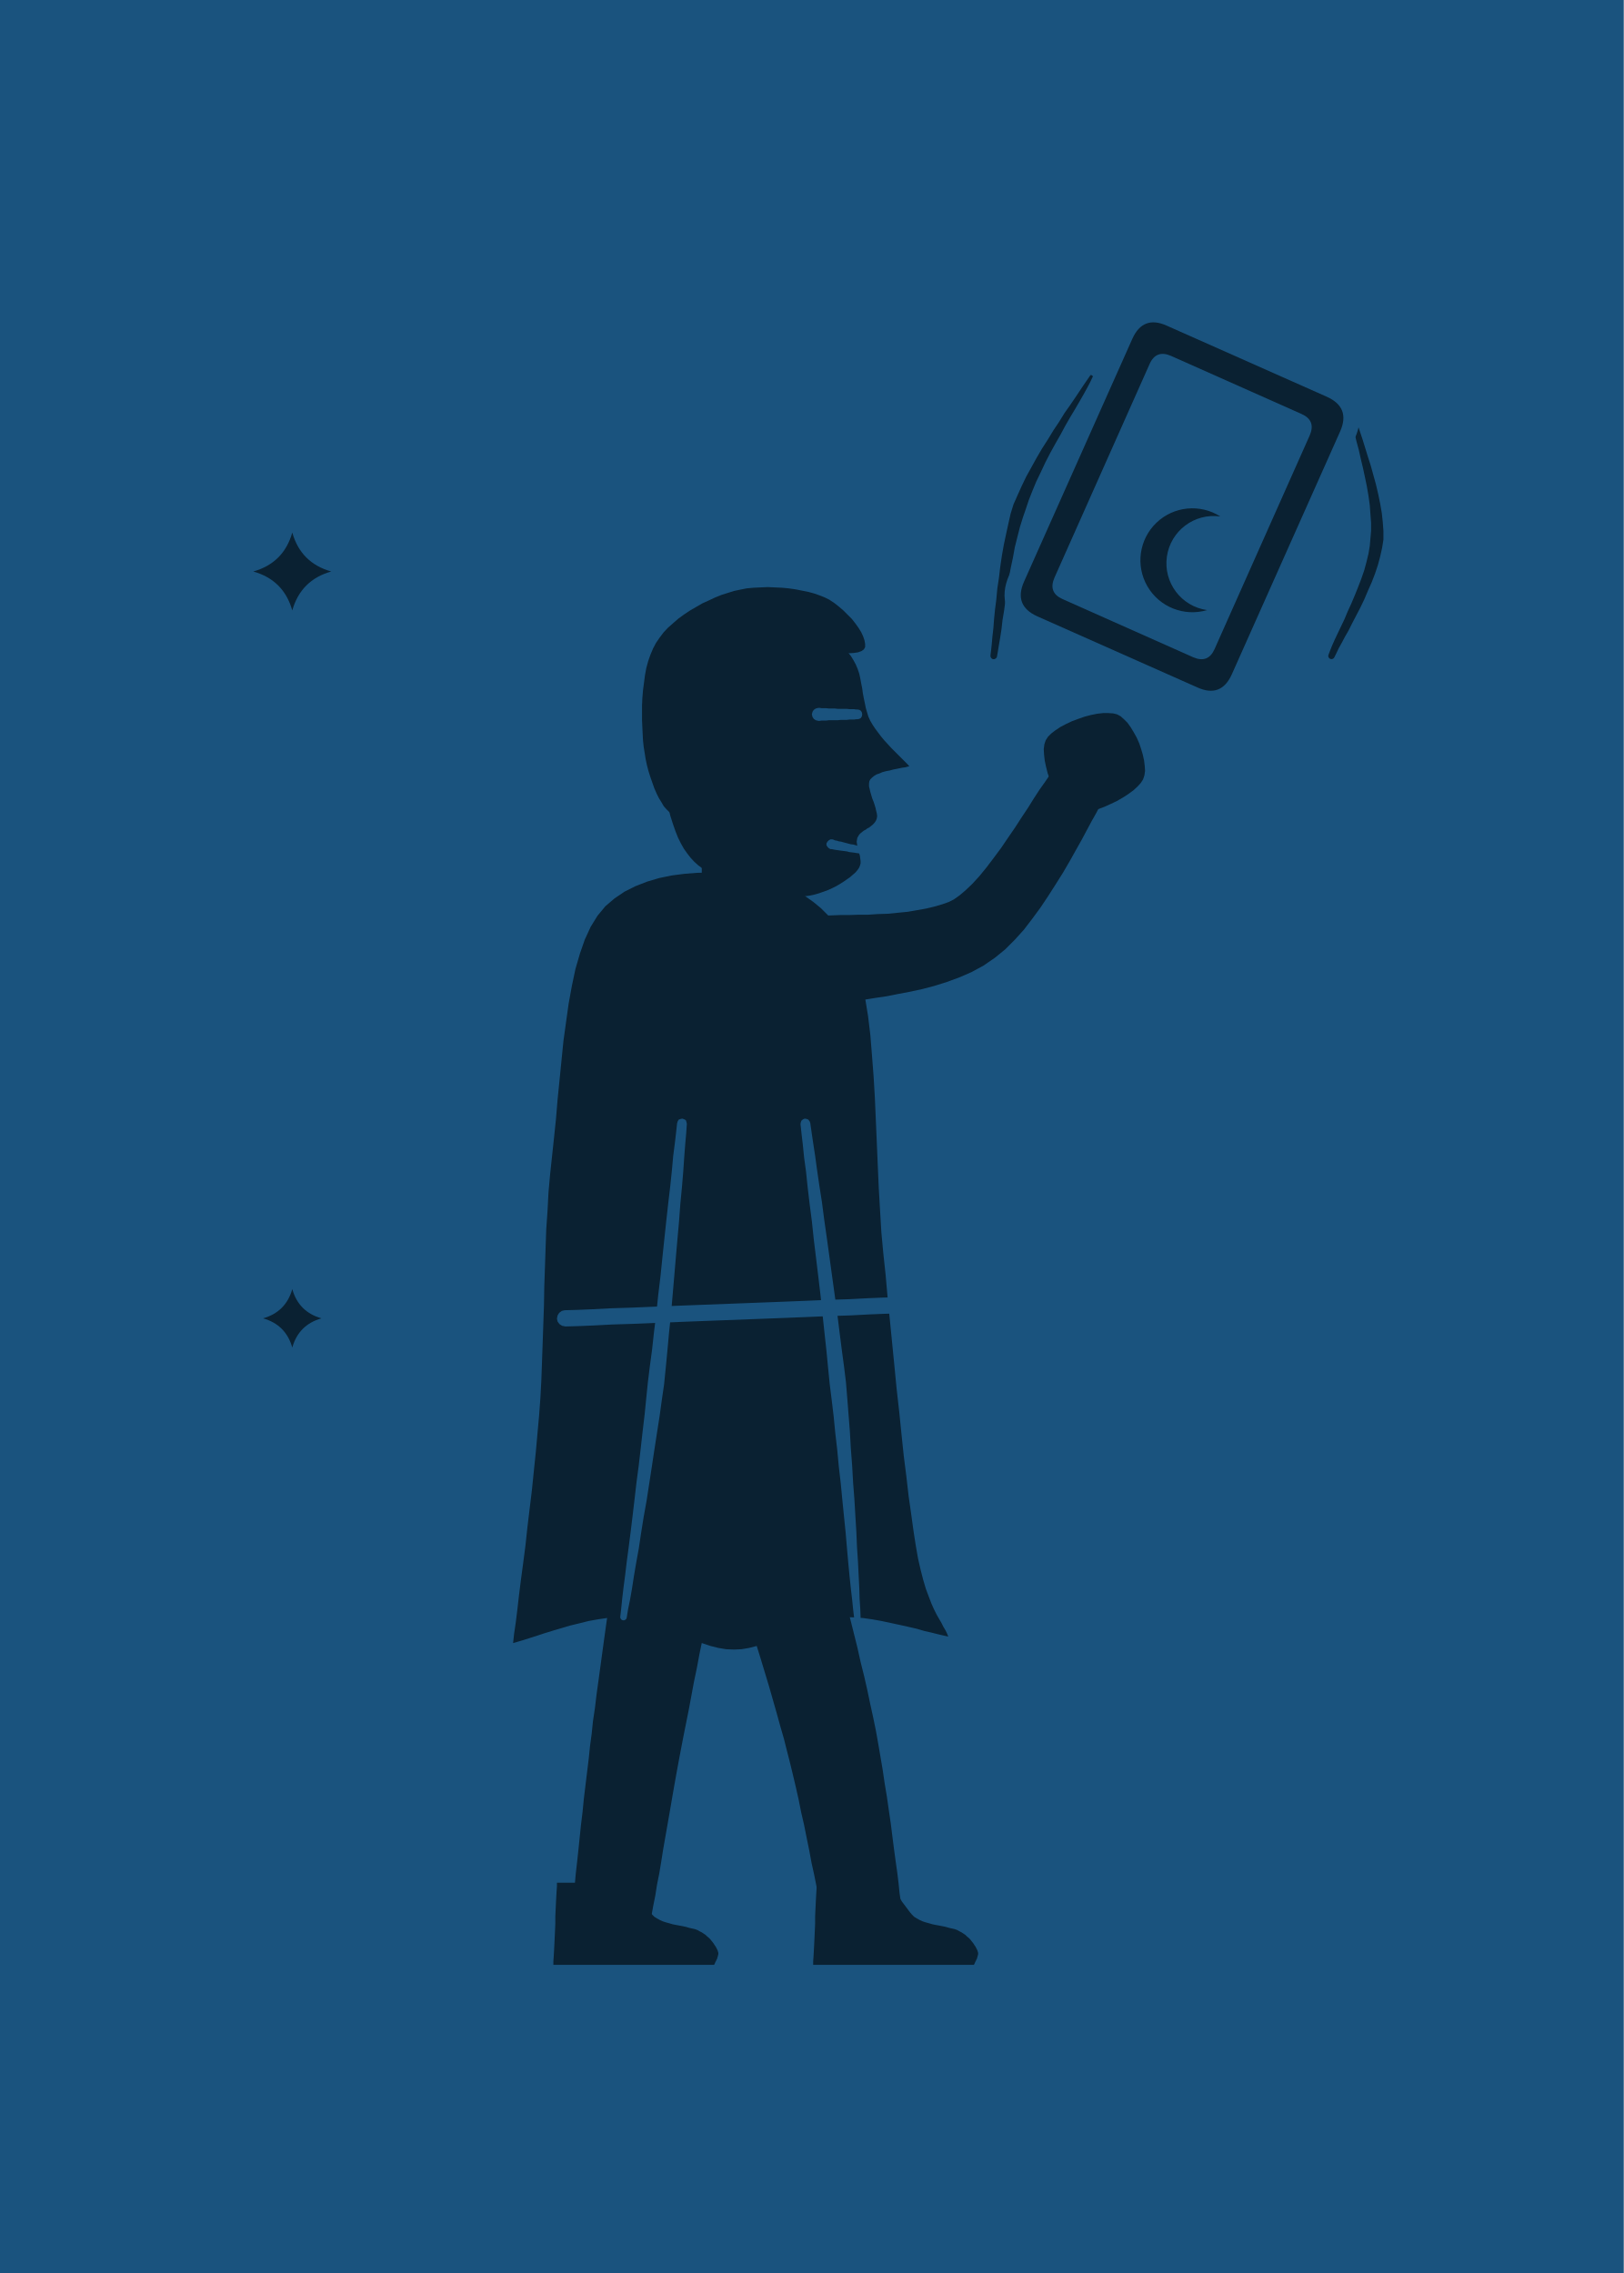
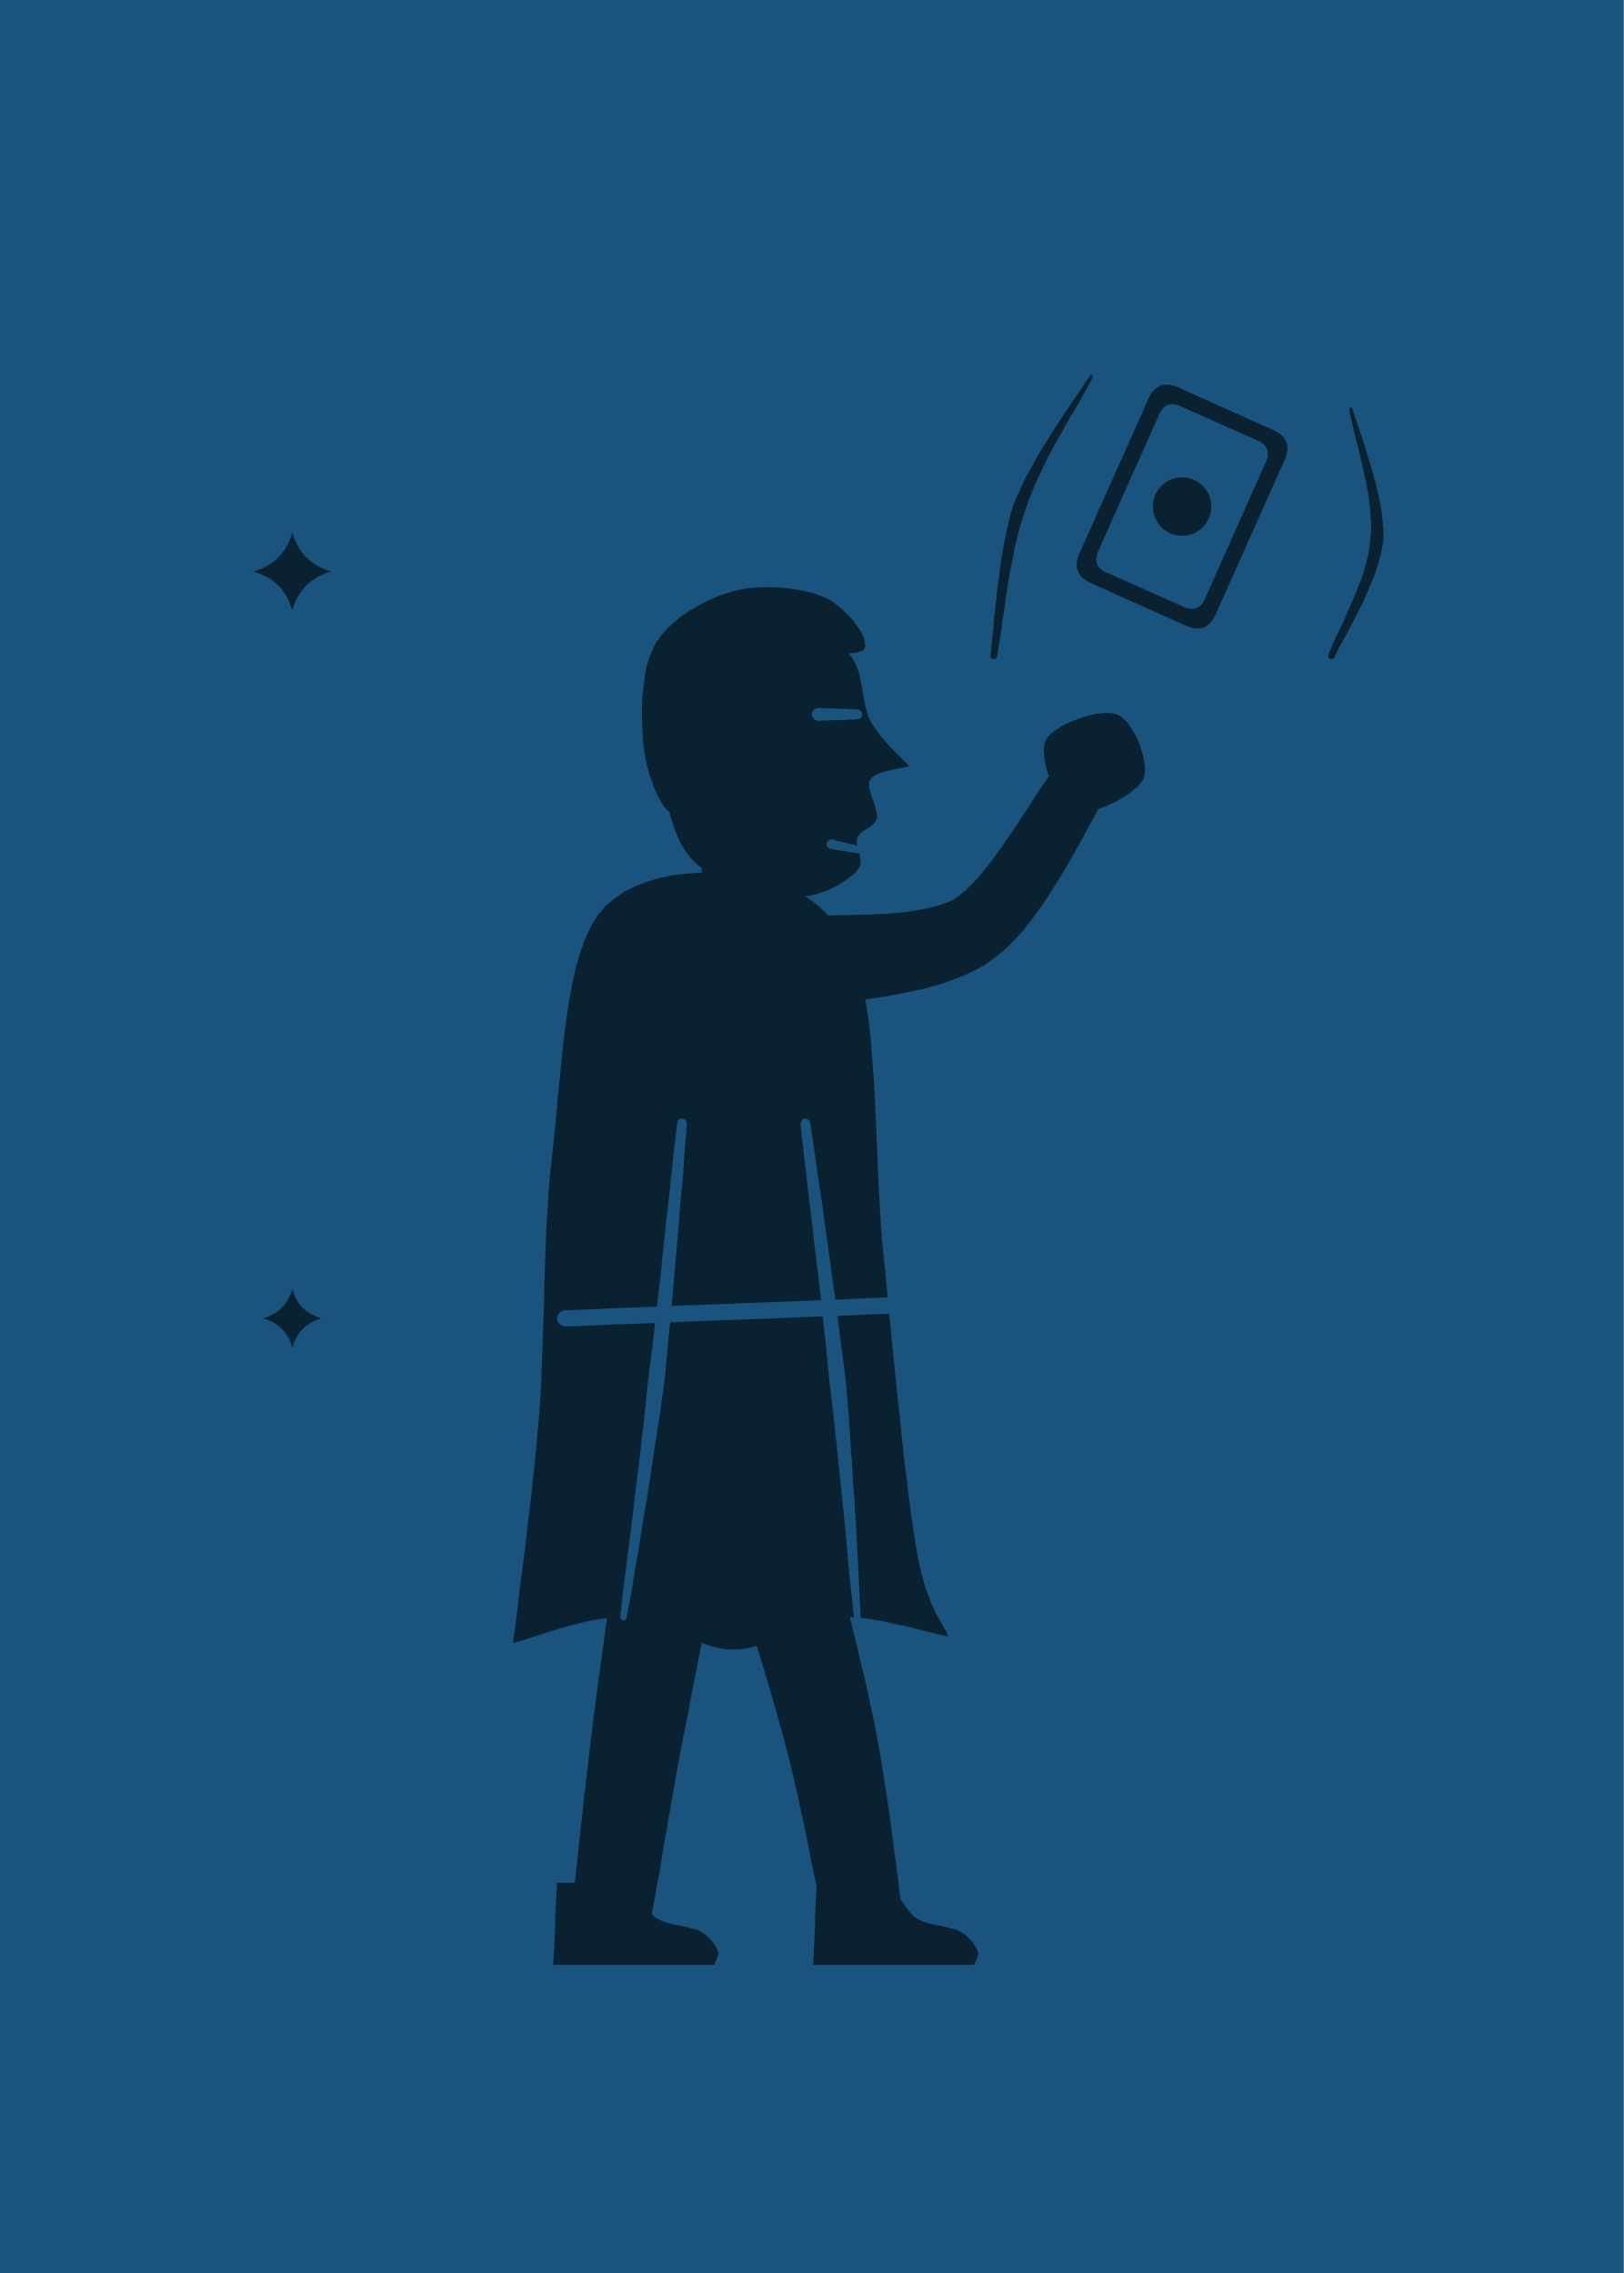
<svg xmlns="http://www.w3.org/2000/svg" viewBox="0 0 500 700">
  <rect width="500" height="700" fill="#1a537e" />
  <g transform="translate(-30 6)">
    <path d="M120 158Q122.64 167.36 132 170Q122.64 172.64 120 182Q117.36 172.64 108 170Q117.36 167.36 120 158Z" fill="#0a2132" />
    <path d="M120 391Q121.98 398.02 129 400Q121.98 401.98 120 409Q118.02 401.98 111 400Q118.02 398.02 120 391Z" fill="#0a2132" />
    <path d="M337 196.2L337.3 194.5L337.6 192.6L338 190.3L338.4 187.7L338.7 185L339.2 182L339.6 178.9L340.1 175.7L340.6 172.4L341.2 169.1L341.9 165.8L342.5 162.5L343.3 159.3L344.1 156.2L345 153.3L345.9 150.7L346.8 148L347.9 145.2L349.1 142.3L350.5 139.4L351.9 136.4L353.4 133.5L355 130.6L356.6 127.8L358.1 125L359.6 122.4L361.1 119.9L362.5 117.5L363.7 115.4L364.8 113.4L365.7 111.7L366.4 110.2L366.5 110.1L366.5 109.9L366.4 109.7L366.2 109.6L366.1 109.5L365.9 109.5L365.7 109.6L365.6 109.8L364.7 111.1L363.6 112.7L362.4 114.5L361 116.6L359.5 118.8L357.8 121.2L356.2 123.8L354.4 126.5L352.7 129.3L350.9 132.1L349.2 135L347.6 137.9L346 140.8L344.6 143.7L343.3 146.6L342.1 149.3L341.2 152.2L340.5 155.3L339.8 158.5L339.1 161.8L338.5 165.2L338 168.6L337.6 172L337.1 175.3L336.8 178.6L336.4 181.7L336.1 184.7L335.9 187.4L335.6 190L335.4 192.3L335.2 194.2L335 195.8L335 196.2L335.2 196.6L335.5 196.9L335.8 197L336.2 197L336.6 196.8L336.9 196.5Z" fill="#0a2132" />
    <path d="M440.9 196.4L441.5 195.2L442.2 193.7L443.1 192.1L444.1 190.2L445.3 188.1L446.4 185.9L447.6 183.6L448.9 181.1L450.1 178.6L451.2 176L452.4 173.3L453.4 170.7L454.3 168L455 165.4L455.6 162.7L456 160.2L456 157.5L455.8 154.8L455.5 152L455 149.1L454.4 146.2L453.7 143.2L452.9 140.3L452.1 137.4L451.2 134.6L450.4 132L449.6 129.4L448.8 127L448.1 124.9L447.4 122.9L446.9 121.3L446.5 119.9L446.4 119.7L446.3 119.6L446.1 119.5L445.9 119.5L445.7 119.6L445.6 119.7L445.5 119.9L445.5 120.1L445.7 121.6L446.1 123.3L446.6 125.3L447.1 127.5L447.7 129.9L448.4 132.5L449 135.2L449.7 138.1L450.3 140.9L450.9 143.8L451.4 146.7L451.8 149.6L452 152.4L452.2 155L452.2 157.5L452 159.8L451.8 162.1L451.4 164.5L450.8 167L450.1 169.6L449.2 172.2L448.2 174.8L447.2 177.3L446.1 179.9L445 182.3L444 184.7L442.9 187L441.9 189.1L441 191L440.2 192.8L439.6 194.3L439.1 195.6L439 196L439.1 196.4L439.3 196.7L439.6 196.9L440 197L440.4 196.9L440.7 196.7Z" fill="#0a2132" />
    <path d="M220.2 467.4L220 469.5L219.7 472L219.3 475L218.9 478.3L218.4 481.9L217.9 485.7L217.3 489.8L216.7 494L216.1 498.3L215.5 502.7L214.9 507.1L214.3 511.5L213.7 515.8L213.2 520L212.6 524L212.2 527.9L211.7 531.6L211.3 535.5L210.8 539.6L210.3 543.7L209.8 547.8L209.4 551.9L208.9 556L208.5 559.9L208.1 563.8L207.7 567.5L207.3 571L207 574.3L206.7 577.3L206.5 580L206.3 582.4L206.1 584.3L206.4 589L208.4 593.2L211.9 596.3L216.3 597.9L221 597.6L225.2 595.6L228.3 592.1L229.9 587.7L230.3 585.7L230.7 583.4L231.2 580.7L231.8 577.7L232.3 574.5L233 571L233.6 567.4L234.2 563.6L234.9 559.6L235.6 555.6L236.3 551.6L237 547.5L237.7 543.5L238.4 539.6L239.1 535.8L239.8 532.1L240.5 528.5L241.3 524.5L242.1 520.5L242.9 516.2L243.7 511.9L244.6 507.6L245.4 503.3L246.3 499L247.1 494.8L247.9 490.8L248.7 487L249.4 483.5L250.1 480.2L250.7 477.3L251.3 474.7L251.8 472.6L251.6 466.4L249 460.7L244.5 456.4L238.6 454.2L232.4 454.4L226.7 457L222.4 461.5Z" fill="#0a2132" />
    <path d="M201.5 573.8L202.4 573.8L203.5 573.8L204.8 573.8L206.3 573.8L207.9 573.8L209.6 573.7L211.3 573.7L213.1 573.8L214.9 573.8L216.6 573.9L218.3 574.1L219.8 574.3L221.2 574.5L222.4 574.9L223.4 575.4L224.4 575.9L225.2 576.5L225.9 577.3L226.6 578L227.2 578.8L227.8 579.7L228.4 580.5L229 581.3L229.6 582.1L230.2 582.9L230.8 583.6L231.5 584.3L232.3 584.8L233.2 585.3L234.1 585.7L235 586L236.1 586.3L237.1 586.6L238.1 586.8L239.2 587L240.2 587.2L241.2 587.4L242.2 587.7L243.1 587.9L244 588.1L244.8 588.4L245.5 588.8L246.1 589.1L246.7 589.5L247.3 589.9L247.8 590.4L248.3 590.8L248.7 591.2L249.1 591.7L249.5 592.2L249.8 592.6L250.1 593.1L250.4 593.5L250.6 593.9L250.8 594.3L251 594.7L251.1 595.1L251.2 595.4L251.2 595.8L251.1 596.2L251 596.6L250.9 596.9L250.8 597.3L250.6 597.6L250.5 597.9L250.3 598.2L250.2 598.5L250.1 598.7L250 598.9L249.9 599.1L247.8 599.1L245 599.1L241.7 599.1L237.9 599.1L233.8 599.1L229.6 599.1L225.2 599.1L220.7 599.1L216.5 599.1L212.4 599.1L208.6 599.1L205.3 599.1L202.5 599.1L200.4 599.1L200.4 598L200.5 596.6L200.6 594.9L200.7 593L200.8 590.9L200.9 588.7L201 586.4L201 584.2L201.1 582L201.2 579.9L201.3 578L201.4 576.3L201.5 574.9L201.5 573.8Z" fill="#0a2132" />
    <path d="M254.6 474.2L255.3 476.3L256.1 478.9L257 481.8L258.1 485.1L259.2 488.6L260.4 492.4L261.6 496.4L262.9 500.5L264.2 504.7L265.5 509L266.8 513.3L268 517.5L269.2 521.7L270.3 525.7L271.4 529.5L272.3 533.1L273.2 536.6L274.1 540.3L275 544.1L275.9 548.1L276.7 552.1L277.6 556L278.4 560L279.2 563.9L279.9 567.7L280.7 571.3L281.4 574.8L282 578L282.6 581L283.2 583.7L283.7 586.1L284.2 588.1L285.9 592.4L289.1 595.8L293.4 597.7L298.1 597.8L302.4 596.1L305.8 592.9L307.7 588.6L307.8 583.9L307.6 582L307.4 579.7L307 577L306.7 574L306.3 570.7L305.8 567.2L305.3 563.5L304.8 559.6L304.3 555.6L303.7 551.5L303.1 547.3L302.4 543.1L301.8 539L301.1 534.9L300.4 530.8L299.7 526.9L298.9 523L298 518.9L297.1 514.6L296.1 510.2L295 505.8L294 501.3L292.9 496.9L291.8 492.5L290.8 488.3L289.8 484.2L288.8 480.3L287.9 476.7L287.1 473.4L286.5 470.4L285.9 467.9L285.4 465.8L282.7 460.2L278 456.1L272 454.1L265.8 454.6L260.2 457.3L256.1 462L254.1 468Z" fill="#0a2132" />
    <path d="M281.5 573.8L282.4 573.8L283.5 573.8L284.8 573.8L286.3 573.8L287.9 573.8L289.6 573.7L291.3 573.7L293.1 573.8L294.9 573.8L296.6 573.9L298.3 574.1L299.8 574.3L301.2 574.5L302.4 574.9L303.4 575.4L304.4 575.9L305.2 576.5L305.9 577.3L306.6 578L307.2 578.8L307.8 579.7L308.4 580.5L309 581.3L309.6 582.1L310.2 582.9L310.8 583.6L311.5 584.3L312.3 584.8L313.2 585.3L314.1 585.7L315 586L316.1 586.3L317.1 586.6L318.1 586.8L319.2 587L320.2 587.2L321.2 587.4L322.2 587.7L323.1 587.9L324 588.1L324.8 588.4L325.5 588.8L326.1 589.1L326.7 589.5L327.3 589.9L327.8 590.4L328.3 590.8L328.7 591.2L329.1 591.7L329.5 592.2L329.8 592.6L330.1 593.1L330.4 593.5L330.6 593.9L330.8 594.3L331 594.7L331.1 595.1L331.2 595.4L331.2 595.8L331.1 596.2L331 596.6L330.9 596.9L330.8 597.3L330.6 597.6L330.5 597.9L330.3 598.2L330.2 598.5L330.1 598.7L330 598.9L329.9 599.1L327.8 599.1L325 599.1L321.7 599.1L317.9 599.1L313.8 599.1L309.6 599.1L305.2 599.1L300.7 599.1L296.5 599.1L292.4 599.1L288.6 599.1L285.3 599.1L282.5 599.1L280.4 599.1L280.4 598L280.5 596.6L280.6 594.9L280.7 593L280.8 590.9L280.9 588.7L281 586.4L281 584.2L281.1 582L281.2 579.9L281.3 578L281.4 576.3L281.5 574.9L281.5 573.8Z" fill="#0a2132" />
    <path d="M322 498L320.6 497.7L318.9 497.3L316.9 496.8L314.7 496.3L312.3 495.6L309.7 495L307 494.4L304.2 493.8L301.4 493.2L298.6 492.7L295.8 492.3L293 492.1L290.4 492L288 492L285.7 492.3L283.3 492.8L281 493.4L278.8 494.3L276.5 495.2L274.3 496.2L272 497.3L269.7 498.3L267.5 499.2L265.2 500.1L263 500.9L260.7 501.5L258.3 501.9L256 502L253.6 501.9L251.2 501.5L248.8 500.9L246.4 500.1L244 499.2L241.6 498.2L239.1 497.1L236.7 496.1L234.2 495.1L231.8 494.1L229.3 493.3L226.9 492.7L224.4 492.2L222 492L219.5 492L216.8 492.3L214.1 492.7L211.3 493.2L208.5 493.9L205.6 494.6L202.9 495.4L200.2 496.2L197.6 497L195.2 497.8L193 498.5L191.1 499.1L189.4 499.6L188 500L188.3 497.2L188.8 493.8L189.3 489.8L189.8 485.4L190.4 480.6L191.1 475.4L191.8 470L192.4 464.4L193.1 458.6L193.8 452.8L194.4 446.9L195 441.1L195.5 435.5L196 430L196.4 424.6L196.7 419L196.9 413.4L197.1 407.7L197.3 401.9L197.5 396.1L197.6 390.3L197.8 384.4L198 378.5L198.2 372.7L198.6 366.9L198.9 361.2L199.4 355.6L200 350L200.6 344.4L201.2 338.6L201.7 332.6L202.3 326.6L202.9 320.6L203.5 314.6L204.3 308.8L205.1 303.1L206.1 297.6L207.2 292.4L208.6 287.6L210.1 283.3L211.9 279.4L214 276L216.4 273.1L219.2 270.7L222.3 268.6L225.7 266.9L229.3 265.5L233 264.4L236.9 263.6L240.8 263.1L244.6 262.8L248.5 262.7L252.2 262.8L255.7 263.1L259 263.5L262 264L264.8 264.6L267.6 265.4L270.3 266.3L273 267.3L275.6 268.6L278.1 270.1L280.5 271.8L282.8 273.7L285 275.9L287.1 278.5L289 281.3L290.8 284.5L292.5 288.1L294 292L295.3 296.4L296.4 301.4L297.3 306.9L298 312.7L298.5 318.9L299 325.4L299.4 332.1L299.7 339L300 346L300.3 353L300.6 359.9L301 366.8L301.4 373.5L302 380L302.7 386.5L303.3 393.3L304 400.3L304.7 407.4L305.4 414.5L306.1 421.7L306.9 428.8L307.6 435.7L308.3 442.4L309.1 448.7L309.8 454.8L310.6 460.4L311.3 465.5L312 470L312.7 474L313.5 477.5L314.3 480.6L315.1 483.3L316 485.7L316.8 487.8L317.6 489.6L318.4 491.2L319.2 492.6L319.9 493.8L320.5 495L321.1 496L321.6 497L322 498Z" fill="#0a2132" />
    <path d="M246 236.8L246 237.9L245.9 239.3L245.9 241L245.9 242.9L245.9 245L246 247.2L246 249.5L246 251.9L246.1 254.2L246.1 256.5L246.1 258.7L246.1 260.8L246.1 262.7L246.1 264.4L246.1 265.8L246 266.9L247.5 272.2L250.8 276.5L255.5 279.3L260.9 280L266.2 278.5L270.5 275.2L273.3 270.5L274 265.1L273.8 264L273.6 262.6L273.3 260.9L273.1 259L272.8 256.9L272.5 254.7L272.3 252.5L272 250.1L271.7 247.8L271.4 245.5L271.1 243.3L270.9 241.3L270.6 239.4L270.4 237.7L270.2 236.3L270 235.2L268.8 230.7L265.9 227L261.8 224.6L257.2 224L252.7 225.2L249 228.1L246.6 232.2Z" fill="#0a2132" />
    <path d="M310 230L309.5 230.1L308.8 230.3L308 230.4L307 230.6L306 230.8L305 231L303.9 231.3L302.8 231.5L301.7 231.8L300.8 232.2L299.9 232.5L299.1 233L298.5 233.5L298 234L297.7 234.6L297.6 235.3L297.6 236.2L297.8 237L298 237.9L298.3 238.9L298.6 239.9L299 240.9L299.3 241.8L299.6 242.8L299.8 243.7L300 244.5L300.1 245.3L300 246L299.8 246.6L299.5 247.1L299.1 247.6L298.7 248L298.2 248.4L297.7 248.8L297.1 249.1L296.6 249.5L296 249.8L295.5 250.2L295 250.6L294.6 251L294.3 251.5L294 252L293.9 252.6L293.8 253.2L293.9 253.9L294 254.6L294.2 255.4L294.4 256.1L294.6 256.9L294.8 257.6L294.9 258.4L295 259.2L295 259.9L294.8 260.6L294.5 261.3L294 262L293.4 262.7L292.6 263.4L291.8 264.1L290.8 264.8L289.8 265.5L288.7 266.2L287.5 266.9L286.3 267.5L285 268.1L283.6 268.6L282.2 269.1L280.8 269.5L279.4 269.8L278 270L276.5 270.1L274.9 270.2L273.2 270.2L271.5 270.1L269.7 269.9L267.9 269.8L266 269.5L264.1 269.2L262.3 268.8L260.5 268.4L258.8 267.9L257.1 267.3L255.5 266.7L254 266L252.6 265.3L251.2 264.6L249.9 263.8L248.6 263.1L247.3 262.2L246.1 261.3L244.9 260.4L243.7 259.3L242.6 258.1L241.6 256.8L240.6 255.4L239.7 253.8L238.8 252L238 250L237.2 247.7L236.4 245.2L235.7 242.3L235 239.3L234.3 236L233.7 232.7L233.1 229.3L232.6 225.8L232.3 222.4L232 219.2L231.8 216L231.7 213.1L231.8 210.4L232 208L232.4 205.9L232.8 203.9L233.5 202L234.2 200.3L235 198.7L236 197.2L237 195.8L238.1 194.4L239.3 193.2L240.5 192.1L241.8 191L243.2 189.9L244.6 188.9L246 188L247.5 187.1L249.1 186.2L250.9 185.4L252.7 184.7L254.6 184L256.6 183.4L258.6 182.9L260.6 182.4L262.7 182.1L264.7 181.8L266.6 181.7L268.5 181.7L270.3 181.8L272 182L273.6 182.4L275.3 182.9L276.9 183.6L278.6 184.4L280.2 185.3L281.7 186.3L283.3 187.4L284.7 188.5L286.1 189.7L287.5 191L288.7 192.2L289.9 193.5L291 194.8L292 196L292.8 197.3L293.5 198.6L294.1 200L294.6 201.5L294.9 202.9L295.2 204.5L295.5 206L295.7 207.5L296 209.1L296.3 210.5L296.6 212L297 213.4L297.4 214.7L298 216L298.7 217.2L299.5 218.4L300.4 219.6L301.3 220.8L302.3 222L303.4 223.2L304.4 224.3L305.4 225.3L306.4 226.3L307.3 227.2L308.1 228L308.9 228.8L309.5 229.4L310 230Z" fill="#0a2132" />
    <path d="M228 222L227.9 220.1L227.8 218L227.7 215.8L227.7 213.6L227.7 211.3L227.8 209L228 206.6L228.3 204.3L228.6 202L229 199.8L229.6 197.6L230.3 195.6L231.1 193.7L232 192L233.1 190.4L234.3 188.8L235.7 187.3L237.3 185.9L238.9 184.5L240.7 183.2L242.5 182L244.4 180.9L246.3 179.8L248.3 178.9L250.2 178L252.2 177.2L254.1 176.6L256 176L257.9 175.6L259.9 175.2L262 175L264.2 174.9L266.4 174.8L268.6 174.9L270.8 175L272.9 175.2L275 175.5L277 175.9L279 176.3L280.8 176.8L282.5 177.4L284 178L285.4 178.7L286.9 179.7L288.3 180.8L289.7 182L291 183.3L292.3 184.6L293.4 186L294.4 187.4L295.2 188.7L295.8 190L296.2 191.2L296.4 192.3L296.4 193.3L296 194L295.3 194.5L294.2 194.9L292.8 195.1L291 195.2L289.1 195.2L287 195.1L284.8 195L282.4 194.9L280.1 194.8L277.8 194.8L275.6 194.9L273.5 195.1L271.6 195.5L270 196L268.5 196.7L267.1 197.4L265.7 198.3L264.3 199.2L263.1 200.2L261.8 201.2L260.6 202.4L259.5 203.6L258.4 204.8L257.4 206.1L256.5 207.5L255.6 209L254.7 210.5L254 212L253.4 213.7L252.9 215.6L252.5 217.6L252.3 219.8L252.1 222.1L252 224.4L251.9 226.8L251.8 229L251.7 231.3L251.5 233.4L251.3 235.4L251 237.2L250.6 238.7L250 240L249.3 241.1L248.5 242.1L247.6 242.9L246.6 243.7L245.5 244.3L244.4 244.8L243.3 245.1L242.1 245.4L241 245.5L239.9 245.5L238.8 245.3L237.8 245L236.8 244.6L236 244L235.2 243.2L234.4 242.3L233.7 241.1L232.9 239.8L232.2 238.4L231.5 236.8L230.9 235.1L230.3 233.4L229.7 231.5L229.2 229.6L228.8 227.7L228.5 225.8L228.2 223.9Z" fill="#0a2132" />
    <path d="M282 216L282.4 216L283 215.9L283.7 215.9L284.4 215.9L285.3 215.8L286.1 215.8L287.1 215.8L288 215.8L288.9 215.7L289.9 215.7L290.7 215.7L291.6 215.6L292.3 215.6L293 215.6L293.6 215.5L294 215.5L294.6 215.4L295.1 215.1L295.4 214.6L295.5 214L295.4 213.4L295.1 212.9L294.6 212.6L294 212.5L293.6 212.5L293 212.4L292.3 212.4L291.6 212.4L290.7 212.3L289.9 212.3L288.9 212.3L288 212.3L287.1 212.2L286.1 212.2L285.3 212.2L284.4 212.1L283.7 212.1L283 212.1L282.4 212L282 212L281.2 212.2L280.6 212.6L280.2 213.2L280 214L280.2 214.8L280.6 215.4L281.2 215.8Z" fill="#1a537e" />
    <path d="M285.7 255.5L286.1 255.5L286.6 255.6L287.1 255.7L287.8 255.8L288.5 255.9L289.2 256L290 256.1L290.8 256.2L291.5 256.4L292.3 256.5L293.1 256.6L293.7 256.7L294.4 256.8L295 256.9L295.4 256.9L295.8 257L296.2 257L296.6 256.8L296.8 256.6L297 256.2L297 255.8L296.8 255.4L296.6 255.2L296.2 255L295.8 254.9L295.4 254.8L294.8 254.6L294.2 254.5L293.5 254.3L292.8 254.1L292 254L291.2 253.8L290.5 253.6L289.7 253.4L289 253.2L288.3 253.1L287.7 252.9L287.1 252.8L286.7 252.6L286.3 252.5L285.7 252.5L285.2 252.8L284.8 253.2L284.5 253.7L284.5 254.3L284.8 254.8L285.2 255.2Z" fill="#1a537e" />
    <path d="M238.5 339.9L238.2 342.7L237.8 346.1L237.3 350L236.9 354.4L236.4 359.2L235.8 364.3L235.2 369.7L234.6 375.3L234 381L233.4 386.9L232.7 392.7L232.1 398.5L231.4 404.1L230.8 409.6L230.1 414.8L229.5 419.7L229 424.6L228.5 429.6L227.9 434.7L227.3 440L226.7 445.2L226 450.5L225.4 455.7L224.8 460.8L224.2 465.7L223.6 470.4L223 474.9L222.5 479.1L222 482.9L221.6 486.3L221.3 489.3L221 491.9L221 492.2L221.2 492.6L221.5 492.9L221.9 493L222.2 493L222.6 492.8L222.9 492.5L223 492.1L223.4 489.6L224 486.7L224.6 483.3L225.2 479.4L225.9 475.3L226.7 470.9L227.4 466.2L228.2 461.2L229.1 456.2L229.9 451L230.7 445.8L231.5 440.5L232.3 435.3L233.1 430.2L233.8 425.1L234.5 420.3L235 415.3L235.5 410.1L236 404.6L236.6 398.9L237.1 393.1L237.6 387.3L238.1 381.4L238.6 375.7L239.1 370.1L239.5 364.7L240 359.5L240.4 354.7L240.7 350.3L241 346.4L241.3 343L241.5 340.1L241.4 339.6L241.2 339L240.7 338.7L240.1 338.5L239.6 338.6L239 338.8L238.7 339.3Z" fill="#1a537e" />
    <path d="M276.5 340.2L276.8 343L277.2 346.4L277.6 350.4L278.2 354.8L278.7 359.6L279.3 364.7L280 370.1L280.6 375.8L281.3 381.5L282 387.3L282.7 393.2L283.3 399L283.9 404.6L284.5 410.1L285 415.3L285.5 420.3L286.1 425.1L286.7 430.1L287.2 435.2L287.8 440.4L288.3 445.7L288.9 450.9L289.4 456.1L289.9 461.1L290.4 466L290.8 470.7L291.2 475.2L291.6 479.4L292 483.2L292.4 486.6L292.7 489.6L293 492.1L293.1 492.5L293.4 492.8L293.7 493L294.1 493L294.5 492.9L294.8 492.6L295 492.3L295 491.9L294.9 489.4L294.7 486.4L294.6 483L294.4 479.1L294.2 475L293.9 470.5L293.7 465.8L293.4 460.9L293.1 455.8L292.7 450.6L292.4 445.3L292 440.1L291.7 434.8L291.3 429.7L290.9 424.6L290.5 419.7L289.9 414.8L289.2 409.6L288.5 404.1L287.8 398.4L287 392.6L286.2 386.8L285.4 381L284.6 375.2L283.8 369.6L283.1 364.2L282.3 359.1L281.6 354.3L281 349.9L280.4 346L279.9 342.6L279.5 339.8L279.3 339.3L278.9 338.8L278.4 338.6L277.8 338.5L277.3 338.7L276.8 339.1L276.6 339.6Z" fill="#1a537e" />
    <path d="M204.1 402.5L207.9 402.4L212.7 402.2L218.4 401.9L224.8 401.7L231.9 401.4L239.4 401.1L247.2 400.8L255.1 400.5L263 400.2L270.8 399.9L278.3 399.6L285.4 399.3L291.8 399.1L297.5 398.8L302.3 398.6L306.1 398.5L307 398.3L307.8 397.7L308.3 396.9L308.5 395.9L308.3 395L307.7 394.2L306.9 393.7L305.9 393.5L302.1 393.6L297.3 393.8L291.6 394.1L285.2 394.3L278.1 394.6L270.6 394.9L262.8 395.2L254.9 395.5L247 395.8L239.2 396.1L231.7 396.4L224.6 396.7L218.2 396.9L212.5 397.2L207.7 397.4L203.9 397.5L203 397.7L202.2 398.3L201.7 399.1L201.5 400.1L201.7 401L202.3 401.8L203.1 402.3Z" fill="#1a537e" />
-     <mask id="root3" maskUnits="userSpaceOnUse" x="-100" y="-100" width="700" height="900">
+     <mask id="root8" maskUnits="userSpaceOnUse" x="-100" y="-100" width="700" height="900">
      <rect x="-100" y="-100" width="700" height="900" fill="#fff" />
      <circle cx="284" cy="290" r="22" fill="#000" />
    </mask>
-     <g mask="url(#root3)">
+     <g mask="url(#root8)">
      <path d="M286.4 303.8L287.7 303.4L289.1 303L291.2 302.6L293.7 302.2L296.6 301.8L299.7 301.3L303.1 300.8L306.6 300.1L310.3 299.4L314 298.6L317.8 297.6L321.6 296.4L325.4 295L329.1 293.4L332.8 291.4L336.3 289L339.5 286.4L342.5 283.4L345.3 280.3L347.9 276.9L350.4 273.5L352.8 269.9L355.1 266.3L357.3 262.8L359.4 259.2L361.3 255.8L363.1 252.6L364.7 249.6L366.2 246.8L367.5 244.5L368.5 242.6L369.4 241.1L370.8 237.8L370.8 234.3L369.5 231.1L367.1 228.6L363.8 227.2L360.3 227.2L357.1 228.5L354.6 230.9L353.3 232.6L351.8 234.8L350.1 237.2L348.4 239.8L346.6 242.7L344.6 245.7L342.6 248.8L340.4 252L338.3 255.1L336 258.2L333.8 261.1L331.6 263.8L329.4 266.2L327.3 268.2L325.4 269.8L323.7 271L322.1 271.8L320.1 272.5L317.7 273.2L315.2 273.8L312.4 274.3L309.5 274.8L306.4 275.1L303.4 275.4L300.3 275.5L297.3 275.7L294.3 275.7L291.4 275.8L288.7 275.8L286.1 275.9L283.6 276L281.6 276.2L276.5 278.2L272.5 282L270.3 287L270.2 292.4L272.2 297.5L276 301.5L281 303.7Z" fill="#1a537e" stroke="#1a537e" stroke-width="8" stroke-linejoin="round" />
      <path d="M352 222L352.7 220.9L353.7 219.9L355 218.9L356.5 217.9L358.2 217L360.1 216.1L362 215.4L364 214.7L365.9 214.2L367.9 213.8L369.7 213.6L371.3 213.6L372.8 213.7L374 214L375.1 214.6L376.1 215.5L377.2 216.6L378.2 218L379.1 219.5L380 221.1L380.8 222.9L381.4 224.7L381.9 226.4L382.3 228.2L382.5 229.9L382.6 231.4L382.4 232.8L382 234L381.3 235.1L380.3 236.2L379 237.4L377.5 238.5L375.8 239.6L373.9 240.7L372 241.6L370 242.5L368.1 243.2L366.1 243.8L364.3 244.2L362.7 244.3L361.2 244.3L360 244L358.9 243.4L357.9 242.4L356.8 241.1L355.8 239.6L354.9 237.9L354 236.1L353.3 234.1L352.6 232.1L352.1 230.1L351.7 228.2L351.5 226.4L351.4 224.7L351.6 223.2Z" fill="#1a537e" stroke="#1a537e" stroke-width="8" stroke-linejoin="round" />
    </g>
    <path d="M286.4 303.8L287.7 303.4L289.1 303L291.2 302.6L293.7 302.2L296.6 301.8L299.7 301.3L303.1 300.8L306.6 300.1L310.3 299.4L314 298.6L317.8 297.6L321.6 296.4L325.4 295L329.1 293.4L332.8 291.4L336.3 289L339.5 286.4L342.5 283.4L345.3 280.3L347.9 276.9L350.4 273.5L352.8 269.9L355.1 266.3L357.3 262.8L359.4 259.2L361.3 255.8L363.1 252.6L364.7 249.6L366.2 246.8L367.5 244.5L368.5 242.6L369.4 241.1L370.8 237.8L370.8 234.3L369.5 231.1L367.1 228.6L363.8 227.2L360.3 227.2L357.1 228.5L354.6 230.9L353.3 232.6L351.8 234.8L350.1 237.2L348.4 239.8L346.6 242.7L344.6 245.7L342.6 248.8L340.4 252L338.3 255.1L336 258.2L333.8 261.1L331.6 263.8L329.4 266.2L327.3 268.2L325.4 269.8L323.7 271L322.1 271.8L320.1 272.5L317.7 273.2L315.2 273.8L312.4 274.3L309.5 274.8L306.4 275.1L303.4 275.4L300.3 275.5L297.3 275.7L294.3 275.7L291.4 275.8L288.7 275.8L286.1 275.9L283.6 276L281.6 276.2L276.5 278.2L272.5 282L270.3 287L270.2 292.4L272.2 297.5L276 301.5L281 303.7Z" fill="#0a2132" />
    <path d="M352 222L352.7 220.9L353.7 219.9L355 218.9L356.5 217.9L358.2 217L360.1 216.1L362 215.4L364 214.7L365.9 214.2L367.9 213.8L369.7 213.6L371.3 213.6L372.8 213.7L374 214L375.1 214.6L376.1 215.5L377.2 216.6L378.2 218L379.1 219.5L380 221.1L380.8 222.9L381.4 224.7L381.9 226.4L382.3 228.2L382.5 229.9L382.6 231.4L382.4 232.8L382 234L381.3 235.1L380.3 236.2L379 237.4L377.5 238.5L375.8 239.6L373.9 240.7L372 241.6L370 242.5L368.1 243.2L366.1 243.8L364.3 244.2L362.7 244.3L361.2 244.3L360 244L358.9 243.4L357.9 242.4L356.8 241.1L355.8 239.6L354.9 237.9L354 236.1L353.3 234.1L352.6 232.1L352.1 230.1L351.7 228.2L351.5 226.4L351.4 224.7L351.6 223.2Z" fill="#0a2132" />
-     <path d="M389.3 94.3L438.6 116.2Q445.9 119.5 442.7 126.8L409.3 201.7Q406.0 209.0 398.7 205.7L349.4 183.8Q342.1 180.5 345.3 173.2L378.7 98.3Q382.0 91.0 389.3 94.3Z" fill="#1a537e" stroke="#1a537e" stroke-width="10" stroke-linejoin="round" />
-     <path d="M389.3 94.3L438.6 116.2Q445.9 119.5 442.7 126.8L409.3 201.7Q406.0 209.0 398.7 205.7L349.4 183.8Q342.1 180.5 345.3 173.2L378.7 98.3Q382.0 91.0 389.3 94.3Z" fill="#0a2132" />
-     <path d="M390.6 103.6L430.8 121.5Q435.3 123.5 433.3 128.1L404.0 193.9Q402.0 198.4 397.4 196.4L357.2 178.5Q352.7 176.5 354.7 171.9L384.0 106.1Q386.0 101.6 390.6 103.6Z" fill="#1a537e" />
-     <g transform="rotate(24 394 150)">
-       <path d="M406 148a16 16 0 1 0 8 28a13 13 0 1 1 -8 -28z" fill="#0a2132" />
-     </g>
+     <path d="M392.8 113.3L422.0 126.4Q428.4 129.2 425.6 135.6L404.4 183.1Q401.6 189.5 395.2 186.7L366.0 173.6Q359.6 170.8 362.4 164.4L383.6 116.9Q386.4 110.5 392.8 113.3Z" fill="#1a537e" stroke="#1a537e" stroke-width="8" stroke-linejoin="round" />
+     <path d="M392.8 113.3L422.0 126.4Q428.4 129.2 425.6 135.6L404.4 183.1Q401.6 189.5 395.2 186.7L366.0 173.6Q359.6 170.8 362.4 164.4L383.6 116.9Q386.4 110.5 392.8 113.3Z" fill="#0a2132" />
+     <path d="M393.5 119.1L417.3 129.7Q421.8 131.7 419.8 136.3L401.1 178.3Q399.1 182.9 394.5 180.9L370.7 170.3Q366.2 168.3 368.2 163.7L386.9 121.7Q388.9 117.1 393.5 119.1Z" fill="#1a537e" />
+     <path d="M385 150a9 9 0 1 0 18 0a9 9 0 1 0 -18 0z" fill="#0a2132" />
  </g>
</svg>
